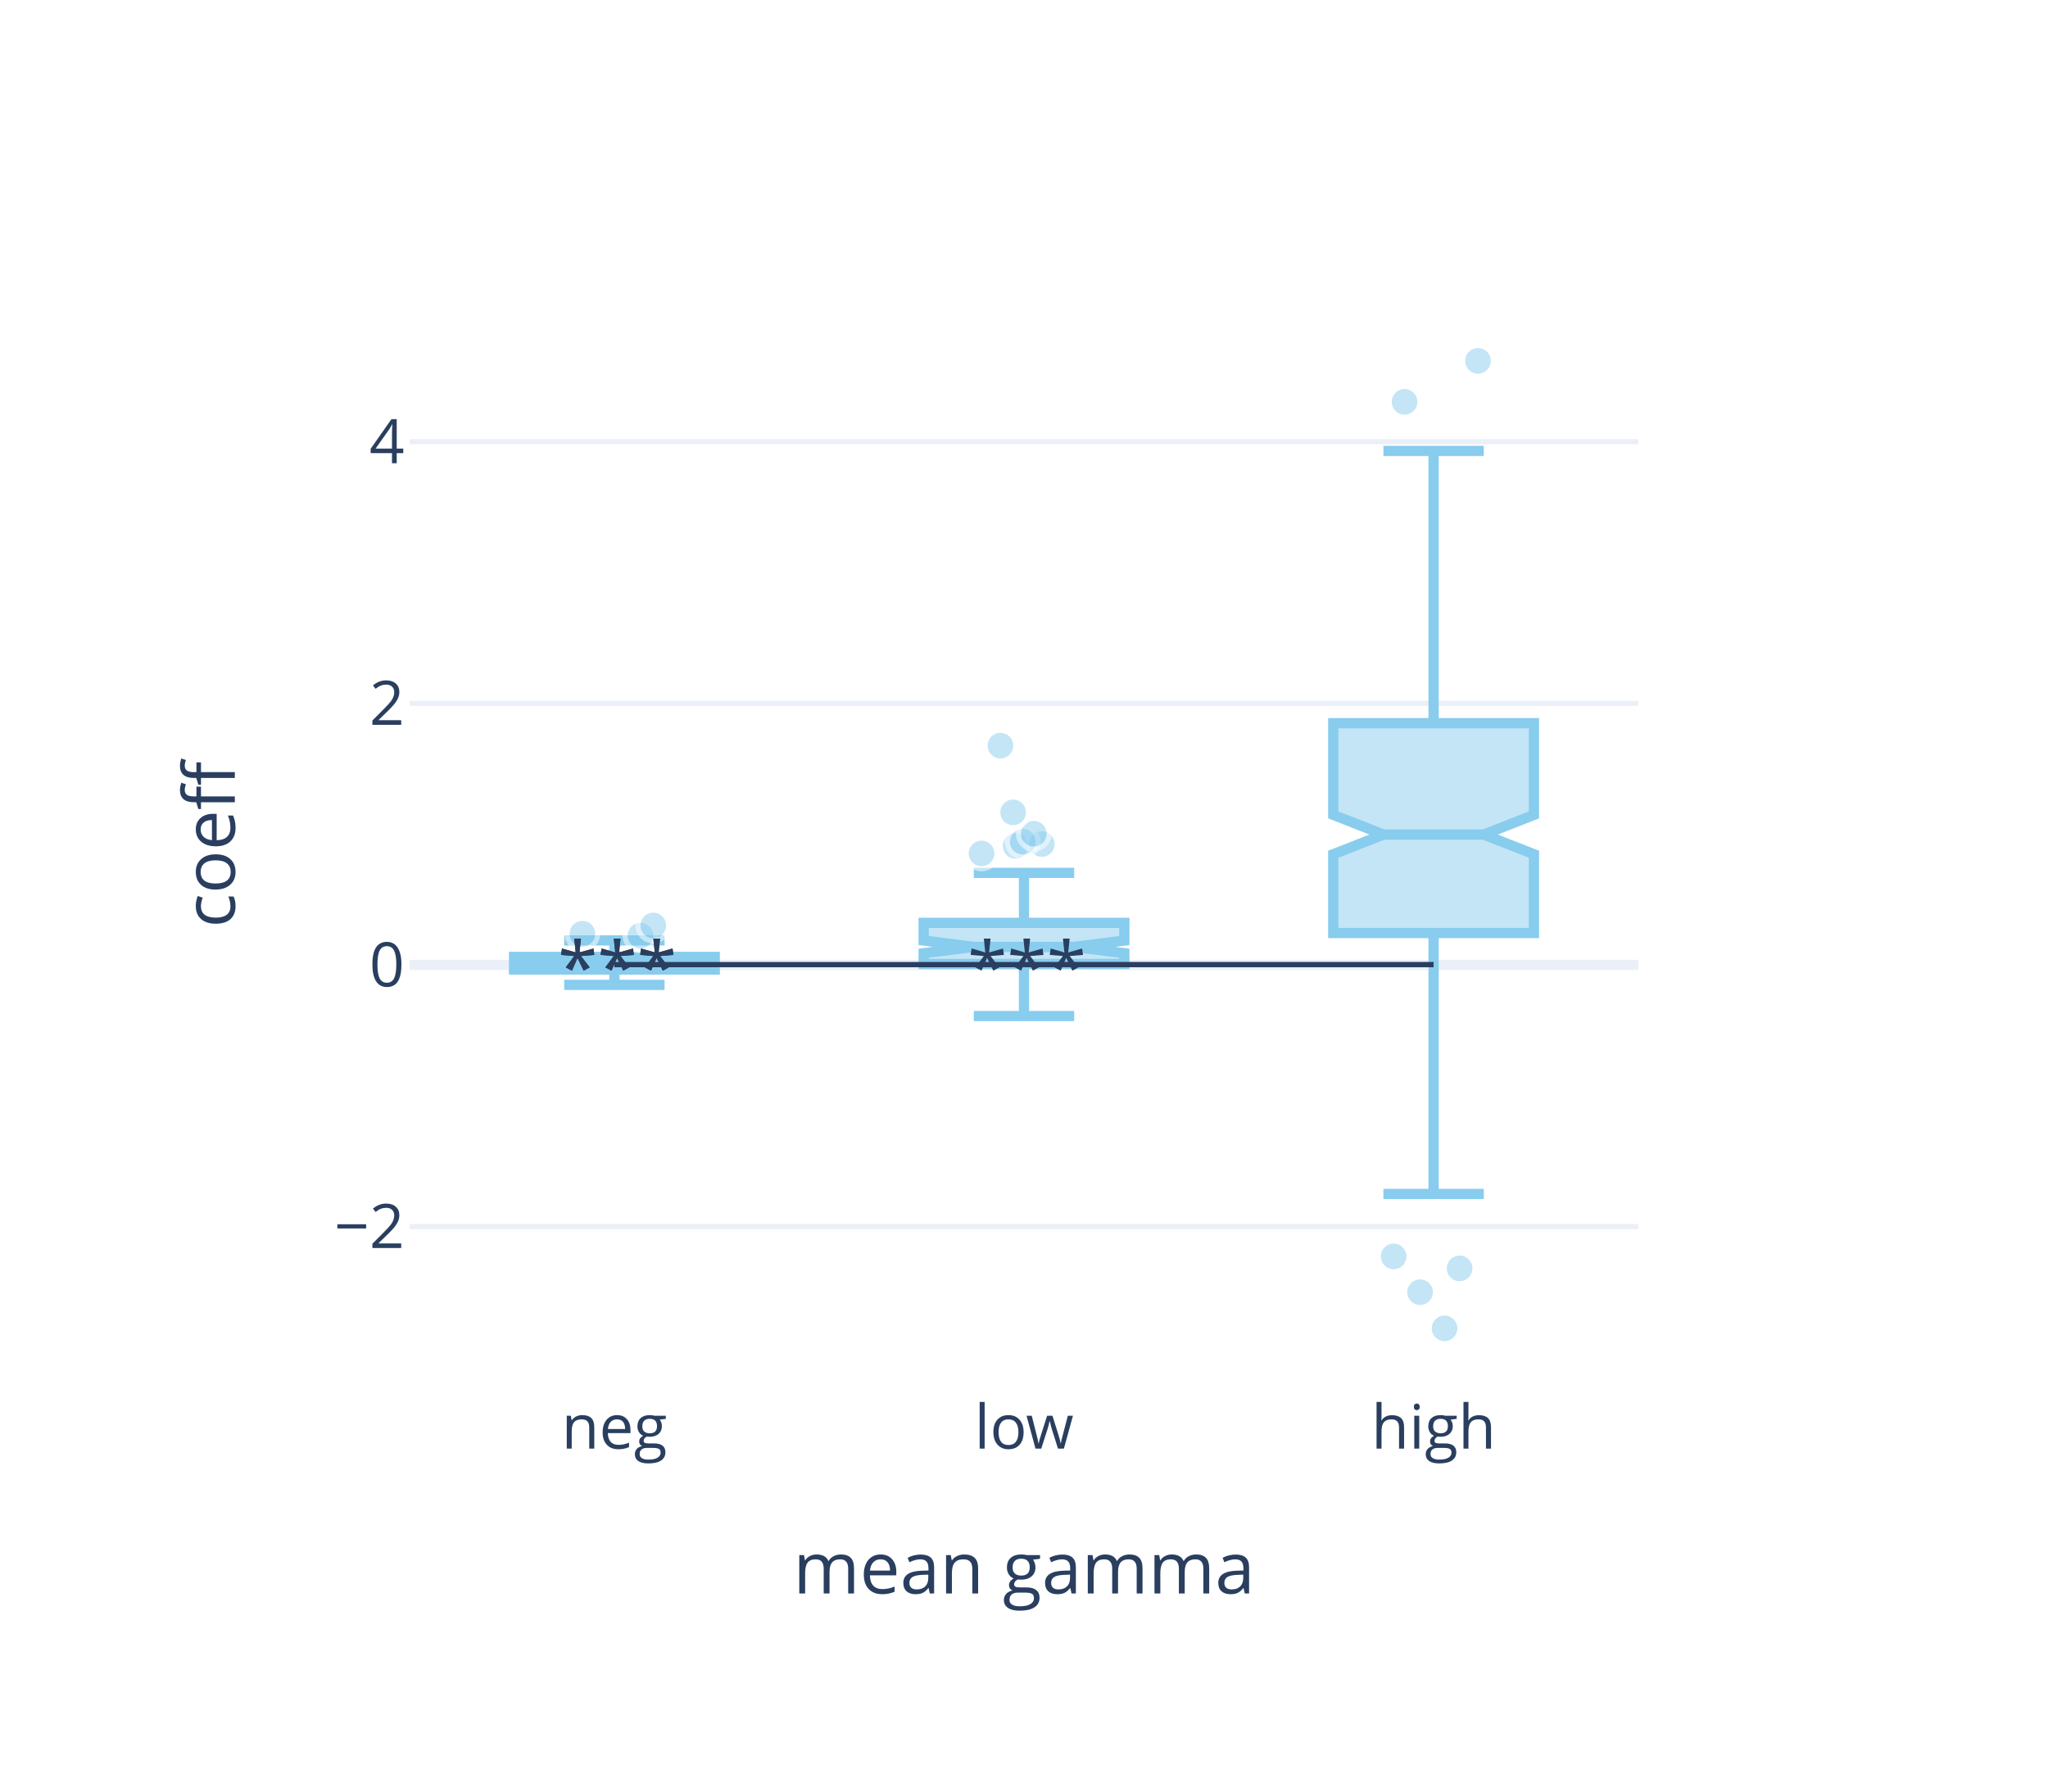
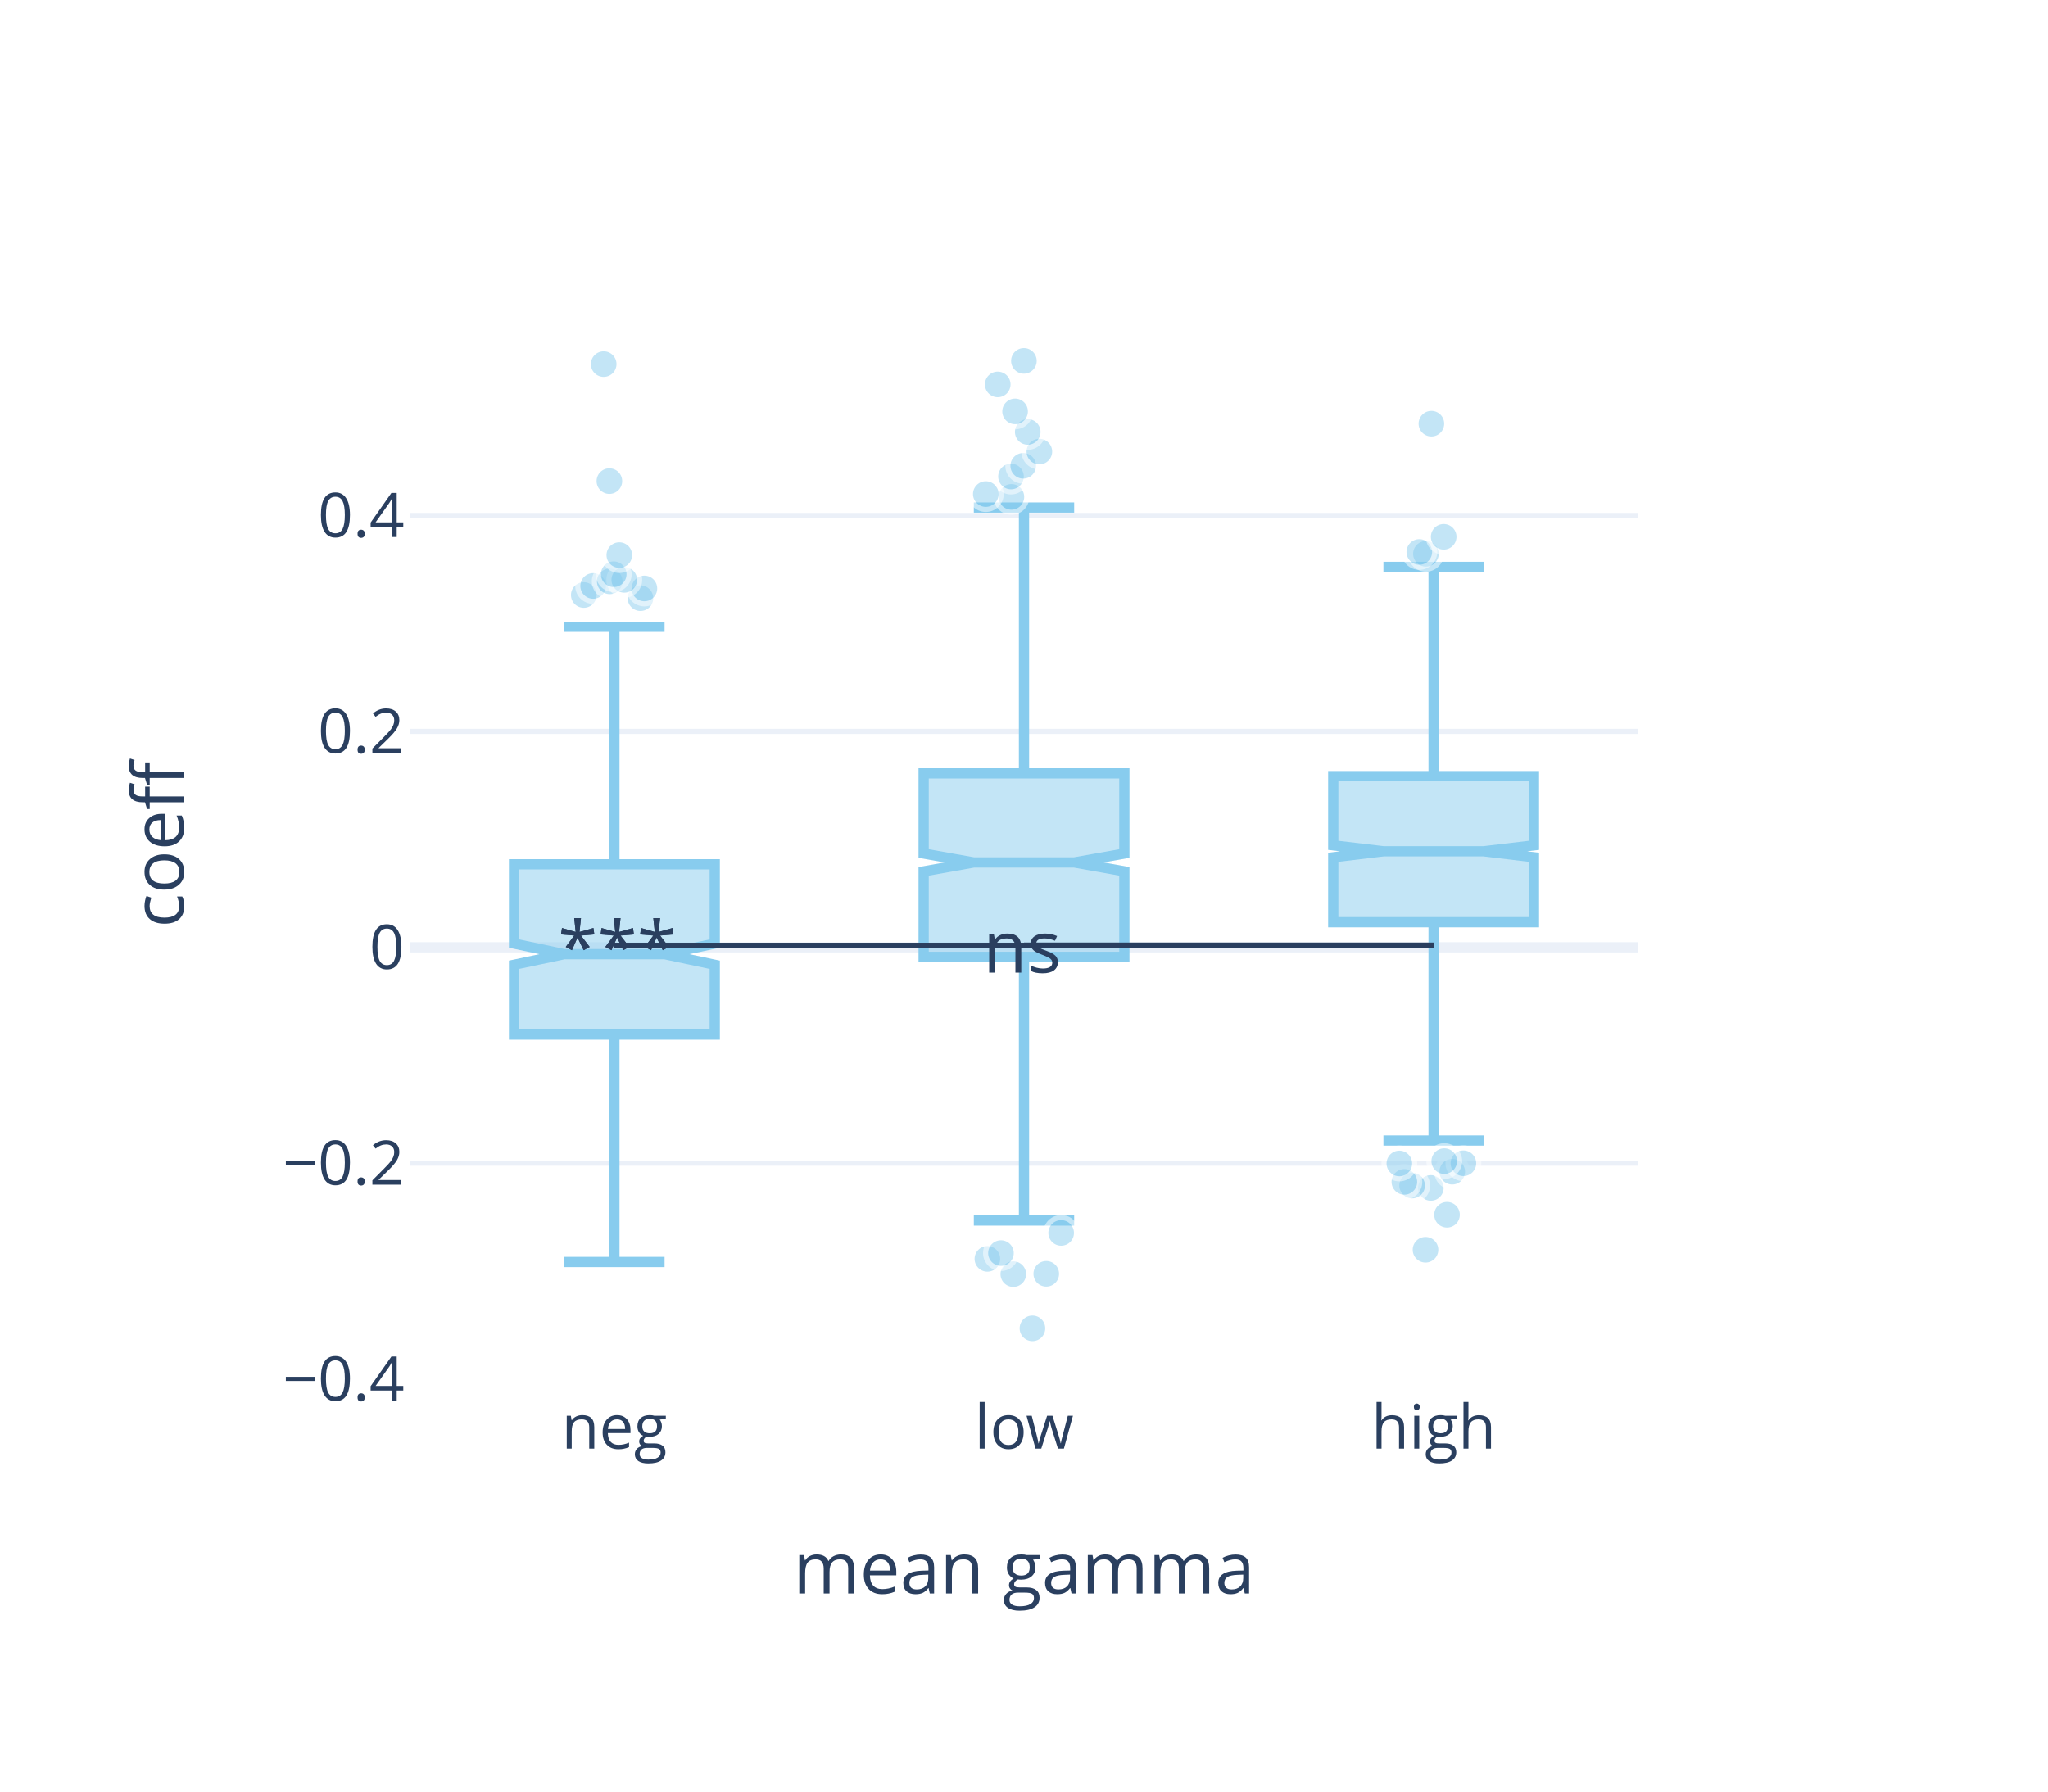
<svg xmlns="http://www.w3.org/2000/svg" class="main-svg" width="400" height="350" style="" viewBox="0 0 400 350">
  <rect x="0" y="0" width="400" height="350" style="fill: rgb(255, 255, 255); fill-opacity: 1;" />
-   <defs id="defs-664e61">
+   <defs id="defs-655b40">
    <g class="clips">
-       <clipPath id="clip664e61xyplot" class="plotclip">
+       <clipPath id="clip655b40xyplot" class="plotclip">
        <rect width="240" height="210" />
      </clipPath>
-       <clipPath class="axesclip" id="clip664e61x">
+       <clipPath class="axesclip" id="clip655b40x">
        <rect x="80" y="0" width="240" height="350" />
      </clipPath>
-       <clipPath class="axesclip" id="clip664e61y">
+       <clipPath class="axesclip" id="clip655b40y">
        <rect x="0" y="60" width="400" height="210" />
      </clipPath>
-       <clipPath class="axesclip" id="clip664e61xy">
+       <clipPath class="axesclip" id="clip655b40xy">
        <rect x="80" y="60" width="240" height="210" />
      </clipPath>
    </g>
    <g class="gradients" />
    <g class="patterns" />
  </defs>
  <g class="bglayer" />
  <g class="layer-below">
    <g class="imagelayer" />
    <g class="shapelayer" />
  </g>
  <g class="cartesianlayer">
    <g class="subplot xy">
      <g class="layer-subplot">
        <g class="shapelayer" />
        <g class="imagelayer" />
      </g>
      <g class="minor-gridlayer">
        <g class="x" />
        <g class="y" />
      </g>
      <g class="gridlayer">
        <g class="x" />
        <g class="y">
-           <path class="ygrid crisp" transform="translate(0,239.61)" d="M80,0h240" style="stroke: rgb(235, 240, 248); stroke-opacity: 1; stroke-width: 1px;" />
-           <path class="ygrid crisp" transform="translate(0,137.4)" d="M80,0h240" style="stroke: rgb(235, 240, 248); stroke-opacity: 1; stroke-width: 1px;" />
-           <path class="ygrid crisp" transform="translate(0,86.29)" d="M80,0h240" style="stroke: rgb(235, 240, 248); stroke-opacity: 1; stroke-width: 1px;" />
+           <path class="ygrid crisp" transform="translate(0,227.23)" d="M80,0h240" style="stroke: rgb(235, 240, 248); stroke-opacity: 1; stroke-width: 1px;" />
+           <path class="ygrid crisp" transform="translate(0,142.88)" d="M80,0h240" style="stroke: rgb(235, 240, 248); stroke-opacity: 1; stroke-width: 1px;" />
+           <path class="ygrid crisp" transform="translate(0,100.7)" d="M80,0h240" style="stroke: rgb(235, 240, 248); stroke-opacity: 1; stroke-width: 1px;" />
        </g>
      </g>
      <g class="zerolinelayer">
-         <path class="yzl zl crisp" transform="translate(0,188.5)" d="M80,0h240" style="stroke: rgb(235, 240, 248); stroke-opacity: 1; stroke-width: 2px;" />
+         <path class="yzl zl crisp" transform="translate(0,185.06)" d="M80,0h240" style="stroke: rgb(235, 240, 248); stroke-opacity: 1; stroke-width: 2px;" />
      </g>
      <g class="layer-between">
        <g class="shapelayer" />
        <g class="imagelayer" />
      </g>
      <path class="xlines-below" />
      <path class="ylines-below" />
      <g class="overlines-below" />
      <g class="xaxislayer-below" />
      <g class="yaxislayer-below" />
      <g class="overaxes-below" />
      <g class="overplot">
-         <g class="xy" transform="translate(80,60)" clip-path="url(#clip664e61xyplot)">
+         <g class="xy" transform="translate(80,60)" clip-path="url(#clip655b40xyplot)">
          <g class="boxlayer mlayer">
            <g class="trace boxes" style="opacity: 1;">
-               <path class="box" d="M30.2,128.33H49.8M20.4,129.4H59.6V128.85L49.8,128.33L59.6,127.82V126.93H20.4V127.82L30.2,128.33L20.4,128.85ZM40,129.4V132.4M40,126.93V123.71M30.2,132.4H49.8M30.2,123.71H49.8" style="vector-effect: none; stroke-width: 2px; stroke: rgb(136, 204, 238); stroke-opacity: 1; fill: rgb(136, 204, 238); fill-opacity: 0.5;" />
-               <path class="box" d="M110.2,124.98H129.8M100.4,128.32H139.6V126.22L129.8,124.98L139.6,123.74V120.28H100.4V123.74L110.2,124.98L100.4,126.22ZM120,128.32V138.49M120,120.28V110.52M110.2,138.49H129.8M110.2,110.52H129.8" style="vector-effect: none; stroke-width: 2px; stroke: rgb(136, 204, 238); stroke-opacity: 1; fill: rgb(136, 204, 238); fill-opacity: 0.5;" />
-               <path class="box" d="M190.2,103.04H209.8M180.4,122.27H219.6V106.88L209.8,103.04L219.6,99.19V81.28H180.4V99.19L190.2,103.04L180.4,106.88ZM200,122.27V173.24M200,81.28V28.09M190.2,173.24H209.8M190.2,28.09H209.8" style="vector-effect: none; stroke-width: 2px; stroke: rgb(136, 204, 238); stroke-opacity: 1; fill: rgb(136, 204, 238); fill-opacity: 0.5;" />
+               <path class="box" d="M30.2,126.4H49.8M20.4,142.11H59.6V128.47L49.8,126.4L59.6,124.33V108.84H20.4V124.33L30.2,126.4L20.4,128.47ZM40,142.11V186.54M40,108.84V62.44M30.2,186.54H49.8M30.2,62.44H49.8" style="vector-effect: none; stroke-width: 2px; stroke: rgb(136, 204, 238); stroke-opacity: 1; fill: rgb(136, 204, 238); fill-opacity: 0.5;" />
+               <path class="box" d="M110.2,108.48H129.8M100.4,126.93H139.6V110.22L129.8,108.48L139.6,106.74V91.08H100.4V106.74L110.2,108.48L100.4,110.22ZM120,126.93V178.43M120,91.08V39.15M110.2,178.43H129.8M110.2,39.15H129.8" style="vector-effect: none; stroke-width: 2px; stroke: rgb(136, 204, 238); stroke-opacity: 1; fill: rgb(136, 204, 238); fill-opacity: 0.5;" />
+               <path class="box" d="M190.2,106.3H209.8M180.4,120.16H219.6V107.47L209.8,106.3L219.6,105.14V91.62H180.4V105.14L190.2,106.3L180.4,107.47ZM200,120.16V162.81M200,91.62V50.75M190.2,162.81H209.8M190.2,50.75H209.8" style="vector-effect: none; stroke-width: 2px; stroke: rgb(136, 204, 238); stroke-opacity: 1; fill: rgb(136, 204, 238); fill-opacity: 0.5;" />
              <g class="points">
-                 <path class="point" transform="translate(45.09,122.76)" d="M3,0A3,3 0 1,1 0,-3A3,3 0 0,1 3,0Z" style="opacity: 0.5; stroke-width: 1px; fill: rgb(136, 204, 238); fill-opacity: 1; stroke: rgb(255, 255, 255); stroke-opacity: 1;" />
-                 <path class="point" transform="translate(33.75,122.4)" d="M3,0A3,3 0 1,1 0,-3A3,3 0 0,1 3,0Z" style="opacity: 0.5; stroke-width: 1px; fill: rgb(136, 204, 238); fill-opacity: 1; stroke: rgb(255, 255, 255); stroke-opacity: 1;" />
-                 <path class="point" transform="translate(47.6,120.8)" d="M3,0A3,3 0 1,1 0,-3A3,3 0 0,1 3,0Z" style="opacity: 0.5; stroke-width: 1px; fill: rgb(136, 204, 238); fill-opacity: 1; stroke: rgb(255, 255, 255); stroke-opacity: 1;" />
+                 <path class="point" transform="translate(45.09,56.86)" d="M3,0A3,3 0 1,1 0,-3A3,3 0 0,1 3,0Z" style="opacity: 0.5; stroke-width: 1px; fill: rgb(136, 204, 238); fill-opacity: 1; stroke: rgb(255, 255, 255); stroke-opacity: 1;" />
+                 <path class="point" transform="translate(34.02,56.24)" d="M3,0A3,3 0 1,1 0,-3A3,3 0 0,1 3,0Z" style="opacity: 0.5; stroke-width: 1px; fill: rgb(136, 204, 238); fill-opacity: 1; stroke: rgb(255, 255, 255); stroke-opacity: 1;" />
+                 <path class="point" transform="translate(45.86,54.96)" d="M3,0A3,3 0 1,1 0,-3A3,3 0 0,1 3,0Z" style="opacity: 0.5; stroke-width: 1px; fill: rgb(136, 204, 238); fill-opacity: 1; stroke: rgb(255, 255, 255); stroke-opacity: 1;" />
+                 <path class="point" transform="translate(35.85,54.47)" d="M3,0A3,3 0 1,1 0,-3A3,3 0 0,1 3,0Z" style="opacity: 0.5; stroke-width: 1px; fill: rgb(136, 204, 238); fill-opacity: 1; stroke: rgb(255, 255, 255); stroke-opacity: 1;" />
+                 <path class="point" transform="translate(39.09,53.57)" d="M3,0A3,3 0 1,1 0,-3A3,3 0 0,1 3,0Z" style="opacity: 0.5; stroke-width: 1px; fill: rgb(136, 204, 238); fill-opacity: 1; stroke: rgb(255, 255, 255); stroke-opacity: 1;" />
+                 <path class="point" transform="translate(41.93,53.28)" d="M3,0A3,3 0 1,1 0,-3A3,3 0 0,1 3,0Z" style="opacity: 0.5; stroke-width: 1px; fill: rgb(136, 204, 238); fill-opacity: 1; stroke: rgb(255, 255, 255); stroke-opacity: 1;" />
+                 <path class="point" transform="translate(39.87,52.18)" d="M3,0A3,3 0 1,1 0,-3A3,3 0 0,1 3,0Z" style="opacity: 0.5; stroke-width: 1px; fill: rgb(136, 204, 238); fill-opacity: 1; stroke: rgb(255, 255, 255); stroke-opacity: 1;" />
+                 <path class="point" transform="translate(40.96,48.44)" d="M3,0A3,3 0 1,1 0,-3A3,3 0 0,1 3,0Z" style="opacity: 0.5; stroke-width: 1px; fill: rgb(136, 204, 238); fill-opacity: 1; stroke: rgb(255, 255, 255); stroke-opacity: 1;" />
+                 <path class="point" transform="translate(39.02,33.99)" d="M3,0A3,3 0 1,1 0,-3A3,3 0 0,1 3,0Z" style="opacity: 0.5; stroke-width: 1px; fill: rgb(136, 204, 238); fill-opacity: 1; stroke: rgb(255, 255, 255); stroke-opacity: 1;" />
+                 <path class="point" transform="translate(37.91,11.13)" d="M3,0A3,3 0 1,1 0,-3A3,3 0 0,1 3,0Z" style="opacity: 0.5; stroke-width: 1px; fill: rgb(136, 204, 238); fill-opacity: 1; stroke: rgb(255, 255, 255); stroke-opacity: 1;" />
              </g>
              <g class="points">
-                 <path class="point" transform="translate(111.71,106.73)" d="M3,0A3,3 0 1,1 0,-3A3,3 0 0,1 3,0Z" style="opacity: 0.5; stroke-width: 1px; fill: rgb(136, 204, 238); fill-opacity: 1; stroke: rgb(255, 255, 255); stroke-opacity: 1;" />
-                 <path class="point" transform="translate(118.37,105.25)" d="M3,0A3,3 0 1,1 0,-3A3,3 0 0,1 3,0Z" style="opacity: 0.5; stroke-width: 1px; fill: rgb(136, 204, 238); fill-opacity: 1; stroke: rgb(255, 255, 255); stroke-opacity: 1;" />
-                 <path class="point" transform="translate(123.48,104.89)" d="M3,0A3,3 0 1,1 0,-3A3,3 0 0,1 3,0Z" style="opacity: 0.5; stroke-width: 1px; fill: rgb(136, 204, 238); fill-opacity: 1; stroke: rgb(255, 255, 255); stroke-opacity: 1;" />
-                 <path class="point" transform="translate(119.75,104.44)" d="M3,0A3,3 0 1,1 0,-3A3,3 0 0,1 3,0Z" style="opacity: 0.5; stroke-width: 1px; fill: rgb(136, 204, 238); fill-opacity: 1; stroke: rgb(255, 255, 255); stroke-opacity: 1;" />
-                 <path class="point" transform="translate(121.92,102.87)" d="M3,0A3,3 0 1,1 0,-3A3,3 0 0,1 3,0Z" style="opacity: 0.5; stroke-width: 1px; fill: rgb(136, 204, 238); fill-opacity: 1; stroke: rgb(255, 255, 255); stroke-opacity: 1;" />
-                 <path class="point" transform="translate(117.88,98.7)" d="M3,0A3,3 0 1,1 0,-3A3,3 0 0,1 3,0Z" style="opacity: 0.5; stroke-width: 1px; fill: rgb(136, 204, 238); fill-opacity: 1; stroke: rgb(255, 255, 255); stroke-opacity: 1;" />
-                 <path class="point" transform="translate(115.4,85.66)" d="M3,0A3,3 0 1,1 0,-3A3,3 0 0,1 3,0Z" style="opacity: 0.5; stroke-width: 1px; fill: rgb(136, 204, 238); fill-opacity: 1; stroke: rgb(255, 255, 255); stroke-opacity: 1;" />
+                 <path class="point" transform="translate(121.65,199.5)" d="M3,0A3,3 0 1,1 0,-3A3,3 0 0,1 3,0Z" style="opacity: 0.5; stroke-width: 1px; fill: rgb(136, 204, 238); fill-opacity: 1; stroke: rgb(255, 255, 255); stroke-opacity: 1;" />
+                 <path class="point" transform="translate(117.91,188.91)" d="M3,0A3,3 0 1,1 0,-3A3,3 0 0,1 3,0Z" style="opacity: 0.5; stroke-width: 1px; fill: rgb(136, 204, 238); fill-opacity: 1; stroke: rgb(255, 255, 255); stroke-opacity: 1;" />
+                 <path class="point" transform="translate(124.35,188.85)" d="M3,0A3,3 0 1,1 0,-3A3,3 0 0,1 3,0Z" style="opacity: 0.5; stroke-width: 1px; fill: rgb(136, 204, 238); fill-opacity: 1; stroke: rgb(255, 255, 255); stroke-opacity: 1;" />
+                 <path class="point" transform="translate(112.85,185.93)" d="M3,0A3,3 0 1,1 0,-3A3,3 0 0,1 3,0Z" style="opacity: 0.5; stroke-width: 1px; fill: rgb(136, 204, 238); fill-opacity: 1; stroke: rgb(255, 255, 255); stroke-opacity: 1;" />
+                 <path class="point" transform="translate(115.5,184.8)" d="M3,0A3,3 0 1,1 0,-3A3,3 0 0,1 3,0Z" style="opacity: 0.5; stroke-width: 1px; fill: rgb(136, 204, 238); fill-opacity: 1; stroke: rgb(255, 255, 255); stroke-opacity: 1;" />
+                 <path class="point" transform="translate(127.26,180.86)" d="M3,0A3,3 0 1,1 0,-3A3,3 0 0,1 3,0Z" style="opacity: 0.5; stroke-width: 1px; fill: rgb(136, 204, 238); fill-opacity: 1; stroke: rgb(255, 255, 255); stroke-opacity: 1;" />
+                 <path class="point" transform="translate(117.54,37.07)" d="M3,0A3,3 0 1,1 0,-3A3,3 0 0,1 3,0Z" style="opacity: 0.5; stroke-width: 1px; fill: rgb(136, 204, 238); fill-opacity: 1; stroke: rgb(255, 255, 255); stroke-opacity: 1;" />
+                 <path class="point" transform="translate(112.54,36.52)" d="M3,0A3,3 0 1,1 0,-3A3,3 0 0,1 3,0Z" style="opacity: 0.5; stroke-width: 1px; fill: rgb(136, 204, 238); fill-opacity: 1; stroke: rgb(255, 255, 255); stroke-opacity: 1;" />
+                 <path class="point" transform="translate(117.46,33.09)" d="M3,0A3,3 0 1,1 0,-3A3,3 0 0,1 3,0Z" style="opacity: 0.5; stroke-width: 1px; fill: rgb(136, 204, 238); fill-opacity: 1; stroke: rgb(255, 255, 255); stroke-opacity: 1;" />
+                 <path class="point" transform="translate(119.85,31)" d="M3,0A3,3 0 1,1 0,-3A3,3 0 0,1 3,0Z" style="opacity: 0.5; stroke-width: 1px; fill: rgb(136, 204, 238); fill-opacity: 1; stroke: rgb(255, 255, 255); stroke-opacity: 1;" />
+                 <path class="point" transform="translate(123,28.22)" d="M3,0A3,3 0 1,1 0,-3A3,3 0 0,1 3,0Z" style="opacity: 0.5; stroke-width: 1px; fill: rgb(136, 204, 238); fill-opacity: 1; stroke: rgb(255, 255, 255); stroke-opacity: 1;" />
+                 <path class="point" transform="translate(120.73,24.38)" d="M3,0A3,3 0 1,1 0,-3A3,3 0 0,1 3,0Z" style="opacity: 0.5; stroke-width: 1px; fill: rgb(136, 204, 238); fill-opacity: 1; stroke: rgb(255, 255, 255); stroke-opacity: 1;" />
+                 <path class="point" transform="translate(118.26,20.37)" d="M3,0A3,3 0 1,1 0,-3A3,3 0 0,1 3,0Z" style="opacity: 0.5; stroke-width: 1px; fill: rgb(136, 204, 238); fill-opacity: 1; stroke: rgb(255, 255, 255); stroke-opacity: 1;" />
+                 <path class="point" transform="translate(114.87,15.1)" d="M3,0A3,3 0 1,1 0,-3A3,3 0 0,1 3,0Z" style="opacity: 0.5; stroke-width: 1px; fill: rgb(136, 204, 238); fill-opacity: 1; stroke: rgb(255, 255, 255); stroke-opacity: 1;" />
+                 <path class="point" transform="translate(119.98,10.5)" d="M3,0A3,3 0 1,1 0,-3A3,3 0 0,1 3,0Z" style="opacity: 0.5; stroke-width: 1px; fill: rgb(136, 204, 238); fill-opacity: 1; stroke: rgb(255, 255, 255); stroke-opacity: 1;" />
              </g>
              <g class="points">
-                 <path class="point" transform="translate(202.14,199.5)" d="M3,0A3,3 0 1,1 0,-3A3,3 0 0,1 3,0Z" style="opacity: 0.5; stroke-width: 1px; fill: rgb(136, 204, 238); fill-opacity: 1; stroke: rgb(255, 255, 255); stroke-opacity: 1;" />
-                 <path class="point" transform="translate(197.36,192.44)" d="M3,0A3,3 0 1,1 0,-3A3,3 0 0,1 3,0Z" style="opacity: 0.5; stroke-width: 1px; fill: rgb(136, 204, 238); fill-opacity: 1; stroke: rgb(255, 255, 255); stroke-opacity: 1;" />
-                 <path class="point" transform="translate(205.08,187.79)" d="M3,0A3,3 0 1,1 0,-3A3,3 0 0,1 3,0Z" style="opacity: 0.5; stroke-width: 1px; fill: rgb(136, 204, 238); fill-opacity: 1; stroke: rgb(255, 255, 255); stroke-opacity: 1;" />
-                 <path class="point" transform="translate(192.19,185.45)" d="M3,0A3,3 0 1,1 0,-3A3,3 0 0,1 3,0Z" style="opacity: 0.5; stroke-width: 1px; fill: rgb(136, 204, 238); fill-opacity: 1; stroke: rgb(255, 255, 255); stroke-opacity: 1;" />
-                 <path class="point" transform="translate(194.33,18.5)" d="M3,0A3,3 0 1,1 0,-3A3,3 0 0,1 3,0Z" style="opacity: 0.5; stroke-width: 1px; fill: rgb(136, 204, 238); fill-opacity: 1; stroke: rgb(255, 255, 255); stroke-opacity: 1;" />
-                 <path class="point" transform="translate(208.67,10.5)" d="M3,0A3,3 0 1,1 0,-3A3,3 0 0,1 3,0Z" style="opacity: 0.5; stroke-width: 1px; fill: rgb(136, 204, 238); fill-opacity: 1; stroke: rgb(255, 255, 255); stroke-opacity: 1;" />
+                 <path class="point" transform="translate(198.42,184.15)" d="M3,0A3,3 0 1,1 0,-3A3,3 0 0,1 3,0Z" style="opacity: 0.5; stroke-width: 1px; fill: rgb(136, 204, 238); fill-opacity: 1; stroke: rgb(255, 255, 255); stroke-opacity: 1;" />
+                 <path class="point" transform="translate(202.62,177.31)" d="M3,0A3,3 0 1,1 0,-3A3,3 0 0,1 3,0Z" style="opacity: 0.5; stroke-width: 1px; fill: rgb(136, 204, 238); fill-opacity: 1; stroke: rgb(255, 255, 255); stroke-opacity: 1;" />
+                 <path class="point" transform="translate(199.46,172.07)" d="M3,0A3,3 0 1,1 0,-3A3,3 0 0,1 3,0Z" style="opacity: 0.5; stroke-width: 1px; fill: rgb(136, 204, 238); fill-opacity: 1; stroke: rgb(255, 255, 255); stroke-opacity: 1;" />
+                 <path class="point" transform="translate(195.81,171.61)" d="M3,0A3,3 0 1,1 0,-3A3,3 0 0,1 3,0Z" style="opacity: 0.5; stroke-width: 1px; fill: rgb(136, 204, 238); fill-opacity: 1; stroke: rgb(255, 255, 255); stroke-opacity: 1;" />
+                 <path class="point" transform="translate(194.29,170.89)" d="M3,0A3,3 0 1,1 0,-3A3,3 0 0,1 3,0Z" style="opacity: 0.5; stroke-width: 1px; fill: rgb(136, 204, 238); fill-opacity: 1; stroke: rgb(255, 255, 255); stroke-opacity: 1;" />
+                 <path class="point" transform="translate(203.64,168.9)" d="M3,0A3,3 0 1,1 0,-3A3,3 0 0,1 3,0Z" style="opacity: 0.5; stroke-width: 1px; fill: rgb(136, 204, 238); fill-opacity: 1; stroke: rgb(255, 255, 255); stroke-opacity: 1;" />
+                 <path class="point" transform="translate(193.31,167.29)" d="M3,0A3,3 0 1,1 0,-3A3,3 0 0,1 3,0Z" style="opacity: 0.5; stroke-width: 1px; fill: rgb(136, 204, 238); fill-opacity: 1; stroke: rgb(255, 255, 255); stroke-opacity: 1;" />
+                 <path class="point" transform="translate(205.82,167.25)" d="M3,0A3,3 0 1,1 0,-3A3,3 0 0,1 3,0Z" style="opacity: 0.5; stroke-width: 1px; fill: rgb(136, 204, 238); fill-opacity: 1; stroke: rgb(255, 255, 255); stroke-opacity: 1;" />
+                 <path class="point" transform="translate(202.08,166.83)" d="M3,0A3,3 0 1,1 0,-3A3,3 0 0,1 3,0Z" style="opacity: 0.5; stroke-width: 1px; fill: rgb(136, 204, 238); fill-opacity: 1; stroke: rgb(255, 255, 255); stroke-opacity: 1;" />
+                 <path class="point" transform="translate(198.5,48.19)" d="M3,0A3,3 0 1,1 0,-3A3,3 0 0,1 3,0Z" style="opacity: 0.5; stroke-width: 1px; fill: rgb(136, 204, 238); fill-opacity: 1; stroke: rgb(255, 255, 255); stroke-opacity: 1;" />
+                 <path class="point" transform="translate(197.21,47.83)" d="M3,0A3,3 0 1,1 0,-3A3,3 0 0,1 3,0Z" style="opacity: 0.5; stroke-width: 1px; fill: rgb(136, 204, 238); fill-opacity: 1; stroke: rgb(255, 255, 255); stroke-opacity: 1;" />
+                 <path class="point" transform="translate(201.97,44.87)" d="M3,0A3,3 0 1,1 0,-3A3,3 0 0,1 3,0Z" style="opacity: 0.5; stroke-width: 1px; fill: rgb(136, 204, 238); fill-opacity: 1; stroke: rgb(255, 255, 255); stroke-opacity: 1;" />
+                 <path class="point" transform="translate(199.57,22.77)" d="M3,0A3,3 0 1,1 0,-3A3,3 0 0,1 3,0Z" style="opacity: 0.5; stroke-width: 1px; fill: rgb(136, 204, 238); fill-opacity: 1; stroke: rgb(255, 255, 255); stroke-opacity: 1;" />
              </g>
            </g>
          </g>
        </g>
      </g>
      <g class="zerolinelayer-above" />
      <path class="xlines-above crisp" d="M0,0" style="fill: none;" />
      <path class="ylines-above crisp" d="M0,0" style="fill: none;" />
      <g class="overlines-above" />
      <g class="xaxislayer-above">
        <g class="xtick">
          <text text-anchor="middle" x="0" y="283" transform="translate(120,0)" style="font-family: 'Open Sans', verdana, arial, sans-serif; font-size: 12px; fill: rgb(42, 63, 95); fill-opacity: 1; white-space: pre;">neg</text>
        </g>
        <g class="xtick">
          <text text-anchor="middle" x="0" y="283" transform="translate(200,0)" style="font-family: 'Open Sans', verdana, arial, sans-serif; font-size: 12px; fill: rgb(42, 63, 95); fill-opacity: 1; white-space: pre;">low</text>
        </g>
        <g class="xtick">
          <text text-anchor="middle" x="0" y="283" transform="translate(280,0)" style="font-family: 'Open Sans', verdana, arial, sans-serif; font-size: 12px; fill: rgb(42, 63, 95); fill-opacity: 1; white-space: pre;">high</text>
        </g>
      </g>
      <g class="yaxislayer-above">
        <g class="ytick">
-           <text text-anchor="end" x="79" y="4.2" transform="translate(0,239.61)" style="font-family: 'Open Sans', verdana, arial, sans-serif; font-size: 12px; fill: rgb(42, 63, 95); fill-opacity: 1; white-space: pre;">−2</text>
-         </g>
-         <g class="ytick">
-           <text text-anchor="end" x="79" y="4.2" style="font-family: 'Open Sans', verdana, arial, sans-serif; font-size: 12px; fill: rgb(42, 63, 95); fill-opacity: 1; white-space: pre;" transform="translate(0,188.5)">0</text>
-         </g>
-         <g class="ytick">
-           <text text-anchor="end" x="79" y="4.2" style="font-family: 'Open Sans', verdana, arial, sans-serif; font-size: 12px; fill: rgb(42, 63, 95); fill-opacity: 1; white-space: pre;" transform="translate(0,137.4)">2</text>
-         </g>
-         <g class="ytick">
-           <text text-anchor="end" x="79" y="4.2" style="font-family: 'Open Sans', verdana, arial, sans-serif; font-size: 12px; fill: rgb(42, 63, 95); fill-opacity: 1; white-space: pre;" transform="translate(0,86.29)">4</text>
+           <text text-anchor="end" x="79" y="4.2" transform="translate(0,269.41)" style="font-family: 'Open Sans', verdana, arial, sans-serif; font-size: 12px; fill: rgb(42, 63, 95); fill-opacity: 1; white-space: pre;">−0.4</text>
+         </g>
+         <g class="ytick">
+           <text text-anchor="end" x="79" y="4.2" style="font-family: 'Open Sans', verdana, arial, sans-serif; font-size: 12px; fill: rgb(42, 63, 95); fill-opacity: 1; white-space: pre;" transform="translate(0,227.23)">−0.2</text>
+         </g>
+         <g class="ytick">
+           <text text-anchor="end" x="79" y="4.2" style="font-family: 'Open Sans', verdana, arial, sans-serif; font-size: 12px; fill: rgb(42, 63, 95); fill-opacity: 1; white-space: pre;" transform="translate(0,185.06)">0</text>
+         </g>
+         <g class="ytick">
+           <text text-anchor="end" x="79" y="4.2" style="font-family: 'Open Sans', verdana, arial, sans-serif; font-size: 12px; fill: rgb(42, 63, 95); fill-opacity: 1; white-space: pre;" transform="translate(0,142.88)">0.2</text>
+         </g>
+         <g class="ytick">
+           <text text-anchor="end" x="79" y="4.2" style="font-family: 'Open Sans', verdana, arial, sans-serif; font-size: 12px; fill: rgb(42, 63, 95); fill-opacity: 1; white-space: pre;" transform="translate(0,100.7)">0.4</text>
        </g>
      </g>
      <g class="overaxes-above" />
    </g>
  </g>
  <g class="polarlayer" />
  <g class="smithlayer" />
  <g class="ternarylayer" />
  <g class="geolayer" />
  <g class="funnelarealayer" />
  <g class="pielayer" />
  <g class="iciclelayer" />
  <g class="treemaplayer" />
  <g class="sunburstlayer" />
  <g class="glimages" />
-   <defs id="topdefs-664e61">
+   <defs id="topdefs-655b40">
    <g class="clips" />
  </defs>
  <g class="layer-above">
    <g class="imagelayer" />
    <g class="shapelayer">
-       <g class="shape-group" data-index="0" clip-path="url(#clip664e61xy)">
-         <path data-index="0" fill-rule="evenodd" d="M120,188.46L200,188.46" style="opacity: 1; stroke: rgb(42, 63, 95); stroke-opacity: 1; fill: rgb(0, 0, 0); fill-opacity: 0; stroke-width: 1px;" />
-       </g>
-       <g class="shape-group" data-index="1" clip-path="url(#clip664e61xy)">
-         <path data-index="1" fill-rule="evenodd" d="M120,188.46L280,188.46" style="opacity: 1; stroke: rgb(42, 63, 95); stroke-opacity: 1; fill: rgb(0, 0, 0); fill-opacity: 0; stroke-width: 1px;" />
-       </g>
-       <g class="shape-group" data-index="2" clip-path="url(#clip664e61xy)">
-         <path data-index="2" fill-rule="evenodd" d="M200,188.45L280,188.45" style="opacity: 1; stroke: rgb(42, 63, 95); stroke-opacity: 1; fill: rgb(0, 0, 0); fill-opacity: 0; stroke-width: 1px;" />
+       <g class="shape-group" data-index="0" clip-path="url(#clip655b40xy)">
+         <path data-index="0" fill-rule="evenodd" d="M120,184.71L200,184.71" style="opacity: 1; stroke: rgb(42, 63, 95); stroke-opacity: 1; fill: rgb(0, 0, 0); fill-opacity: 0; stroke-width: 1px;" />
+       </g>
+       <g class="shape-group" data-index="1" clip-path="url(#clip655b40xy)">
+         <path data-index="1" fill-rule="evenodd" d="M120,184.67L280,184.67" style="opacity: 1; stroke: rgb(42, 63, 95); stroke-opacity: 1; fill: rgb(0, 0, 0); fill-opacity: 0; stroke-width: 1px;" />
+       </g>
+       <g class="shape-group" data-index="2" clip-path="url(#clip655b40xy)">
+         <path data-index="2" fill-rule="evenodd" d="M200,184.63L280,184.63" style="opacity: 1; stroke: rgb(42, 63, 95); stroke-opacity: 1; fill: rgb(0, 0, 0); fill-opacity: 0; stroke-width: 1px;" />
      </g>
    </g>
  </g>
  <g class="infolayer">
    <g class="g-gtitle" />
    <g class="g-xtitle">
      <text class="xtitle" x="200" y="311.3" text-anchor="middle" style="opacity: 1; font-family: 'Open Sans', verdana, arial, sans-serif; font-size: 14px; fill: rgb(42, 63, 95); fill-opacity: 1; white-space: pre;">mean gamma</text>
    </g>
    <g class="g-ytitle">
-       <text class="ytitle" transform="rotate(-90,45.86563,165)" x="45.866" y="165" text-anchor="middle" style="opacity: 1; font-family: 'Open Sans', verdana, arial, sans-serif; font-size: 14px; fill: rgb(42, 63, 95); fill-opacity: 1; white-space: pre;">coeff</text>
+       <text class="ytitle" transform="rotate(-90,35.85,165)" x="35.85" y="165" text-anchor="middle" style="opacity: 1; font-family: 'Open Sans', verdana, arial, sans-serif; font-size: 14px; fill: rgb(42, 63, 95); fill-opacity: 1; white-space: pre;">coeff</text>
    </g>
    <g class="annotation" data-index="0" style="opacity: 1;">
-       <g class="annotation-text-g" transform="rotate(0,120,188.46)">
-         <g class="cursor-pointer" transform="translate(107,177)">
+       <g class="annotation-text-g" transform="rotate(0,120,184.7)">
+         <g class="cursor-pointer" transform="translate(107,173)">
          <rect class="bg" x="0.5" y="0.5" width="26" height="22" style="stroke-width: 1px; stroke: rgb(0, 0, 0); stroke-opacity: 0; fill: rgb(0, 0, 0); fill-opacity: 0;" />
          <text class="annotation-text" text-anchor="middle" x="13.57" y="17" style="font-family: 'Open Sans', verdana, arial, sans-serif; font-size: 14px; fill: rgb(42, 63, 95); fill-opacity: 1; white-space: pre;">***</text>
        </g>
      </g>
    </g>
    <g class="annotation" data-index="1" style="opacity: 1;">
-       <g class="annotation-text-g" transform="rotate(0,120,188.45)">
-         <g class="cursor-pointer" transform="translate(107,177)">
+       <g class="annotation-text-g" transform="rotate(0,120,184.66)">
+         <g class="cursor-pointer" transform="translate(107,173)">
          <rect class="bg" x="0.5" y="0.5" width="26" height="22" style="stroke-width: 1px; stroke: rgb(0, 0, 0); stroke-opacity: 0; fill: rgb(0, 0, 0); fill-opacity: 0;" />
          <text class="annotation-text" text-anchor="middle" x="13.57" y="17" style="font-family: 'Open Sans', verdana, arial, sans-serif; font-size: 14px; fill: rgb(42, 63, 95); fill-opacity: 1; white-space: pre;">***</text>
        </g>
      </g>
    </g>
    <g class="annotation" data-index="2" style="opacity: 1;">
-       <g class="annotation-text-g" transform="rotate(0,200,188.45)">
-         <g class="cursor-pointer" transform="translate(187,177)">
-           <rect class="bg" x="0.5" y="0.5" width="26" height="22" style="stroke-width: 1px; stroke: rgb(0, 0, 0); stroke-opacity: 0; fill: rgb(0, 0, 0); fill-opacity: 0;" />
-           <text class="annotation-text" text-anchor="middle" x="13.57" y="17" style="font-family: 'Open Sans', verdana, arial, sans-serif; font-size: 14px; fill: rgb(42, 63, 95); fill-opacity: 1; white-space: pre;">***</text>
+       <g class="annotation-text-g" transform="rotate(0,200,184.61)">
+         <g class="cursor-pointer" transform="translate(190,173)">
+           <rect class="bg" x="0.5" y="0.5" width="19" height="22" style="stroke-width: 1px; stroke: rgb(0, 0, 0); stroke-opacity: 0; fill: rgb(0, 0, 0); fill-opacity: 0;" />
+           <text class="annotation-text" text-anchor="middle" x="9.633" y="17" style="font-family: 'Open Sans', verdana, arial, sans-serif; font-size: 14px; fill: rgb(42, 63, 95); fill-opacity: 1; white-space: pre;">ns</text>
        </g>
      </g>
    </g>
  </g>
</svg>
